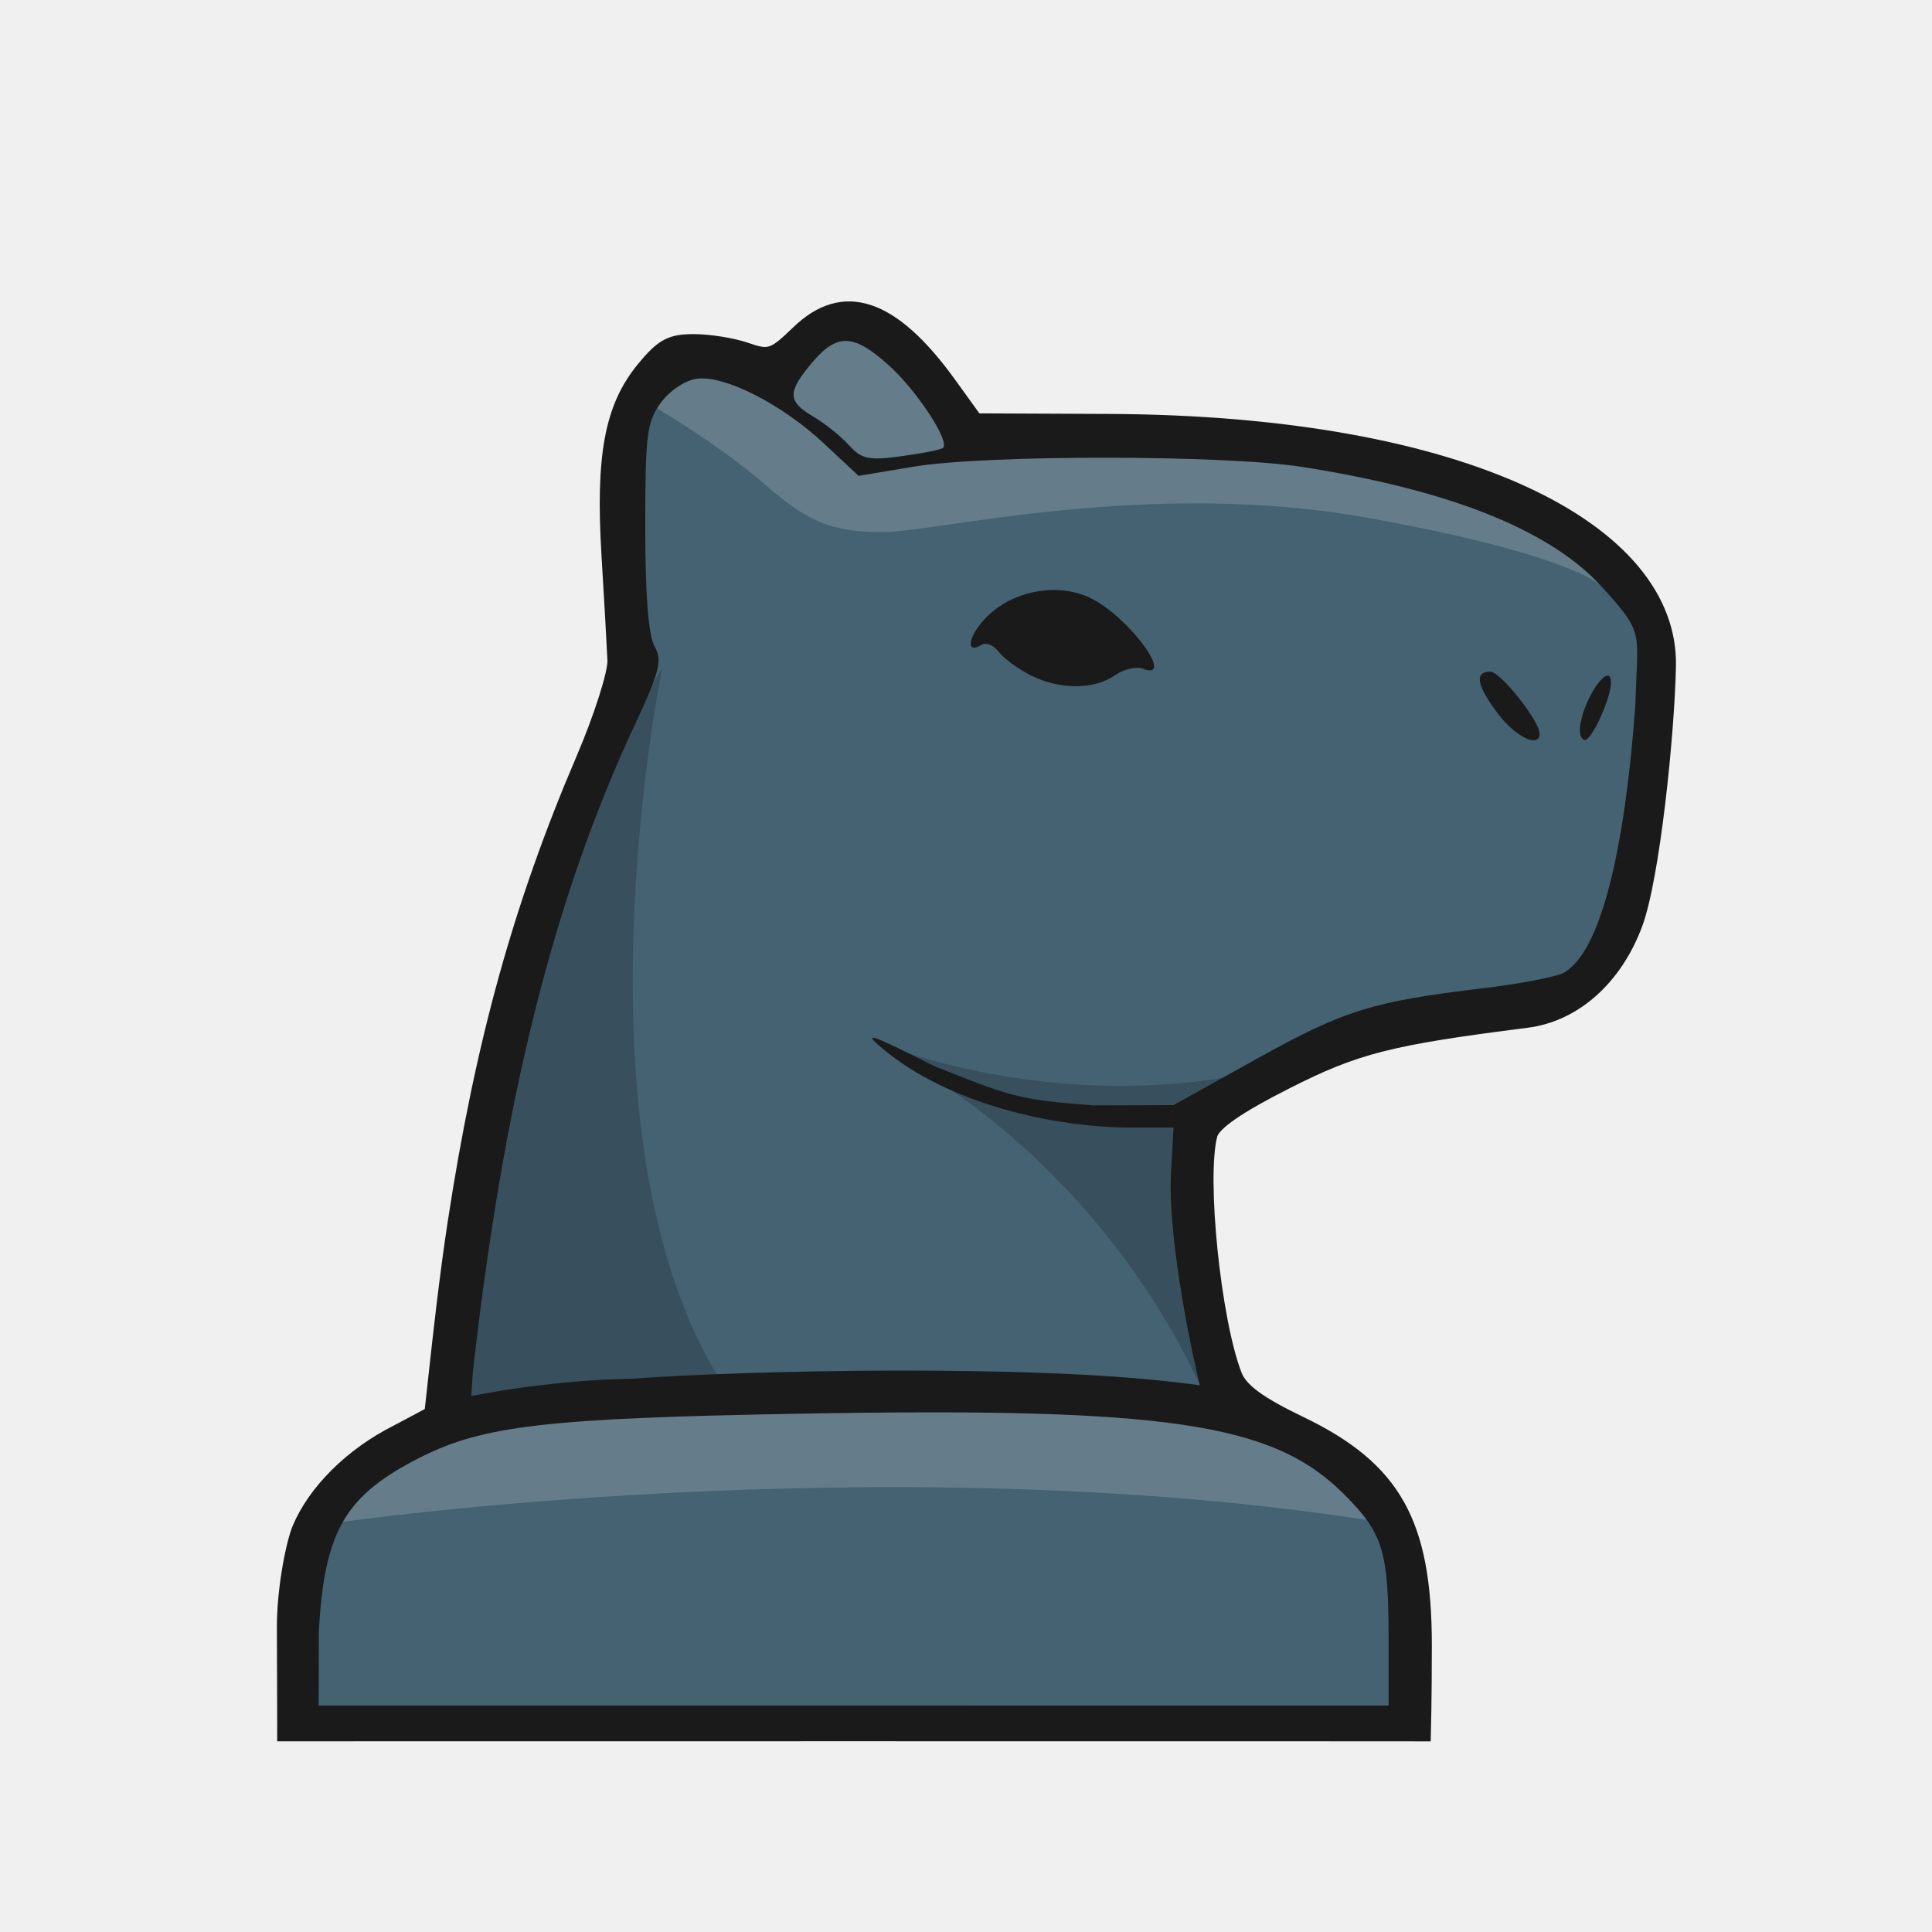
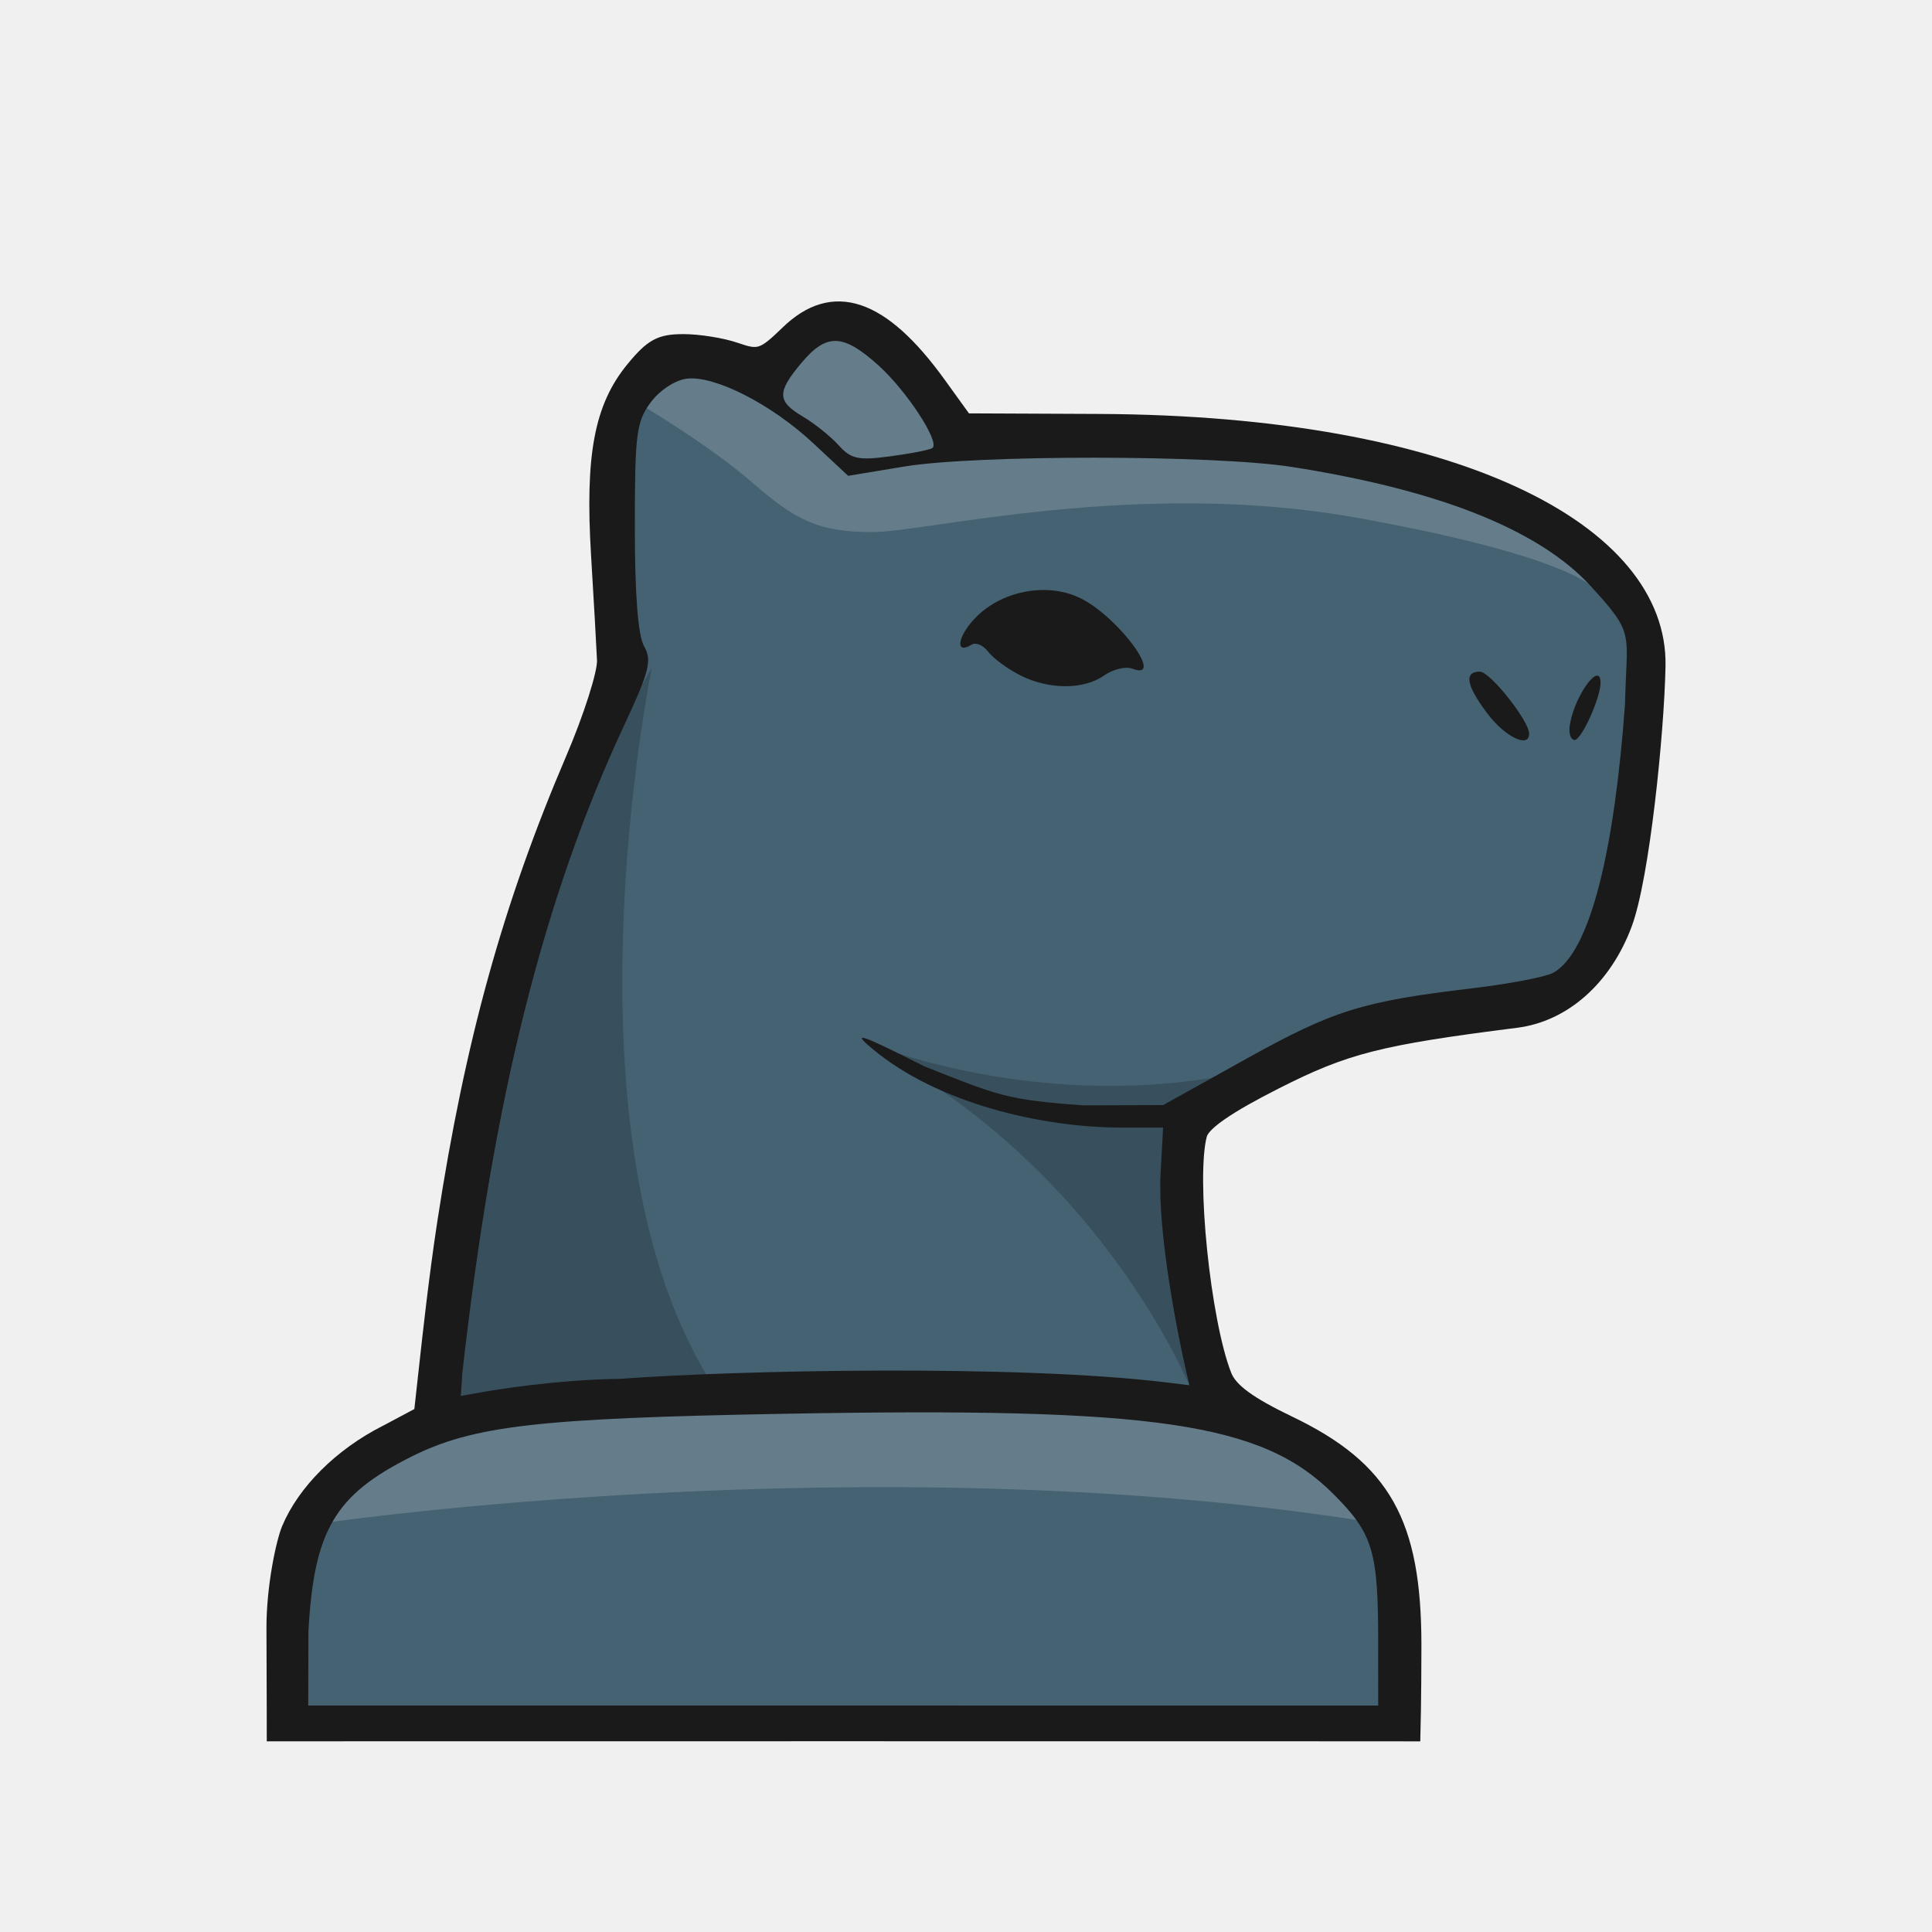
<svg xmlns="http://www.w3.org/2000/svg" width="341.33" height="341.33" version="1.1" viewBox="0 0 341.33 341.33">
  <defs>
    <style>.clsN-1{fill:none;}.clsN-2{fill:#4185BF;}.clsN-3,.clsN-5{fill:#fff;}.clsN-3,.clsN-4{opacity:0.2;}.clsN-6{fill:#1a1a1a;}</style>
    <style>.clsN-1{fill:none;}.clsN-2{fill:#C09526;}.clsN-3,.clsN-5{fill:#fff;}.clsN-3,.clsN-4{opacity:0.2;}.clsN-6{fill:#1a1a1a;}</style>
    <style>.clsN-1{fill:none;}.clsN-2{fill:#4185BF;}.clsN-3,.clsN-5{fill:#fff;}.clsN-3,.clsN-4{opacity:0.2;}.clsN-6{fill:#1a1a1a;}</style>
    <style>.clsN-1{fill:none;}.clsN-2{fill:#C09526;}.clsN-3,.clsN-5{fill:#fff;}.clsN-3,.clsN-4{opacity:0.2;}.clsN-6{fill:#1a1a1a;}</style>
    <style>.clsN-1{fill:none;}.clsN-2{fill:#4185BF;}.clsN-3,.clsN-5{fill:#fff;}.clsN-3,.clsN-4{opacity:0.2;}.clsN-6{fill:#1a1a1a;}</style>
    <style>.clsN-1{fill:none;}.clsN-2{fill:#C09526;}.clsN-3,.clsN-5{fill:#fff;}.clsN-3,.clsN-4{opacity:0.2;}.clsN-6{fill:#1a1a1a;}</style>
  </defs>
-   <g>
+   <g transform="translate(-1.8417)">
    <path d="m49.939 306.68s4e-6 -6.793-0.055-18.896c-0.034-7.484 1.726-15.468 2.692-17.78 2.801-6.704 9.312-13.18 17.328-17.236l6.046-3.213 0.946-8.557c0.462-4.18 1.665-15.291 3.166-25.079 4.861-31.714 11.572-55.95 22.686-81.925 3.138-7.333 5.629-15.133 5.536-17.333s-0.567-10.555-1.052-18.567c-1.069-17.627 0.559-26.286 6.238-33.175 3.373-4.092 4.911-4.924 9.096-4.924 2.771 0 6.972 0.674 9.336 1.498 3.99 1.391 4.627 1.18 8.871-2.933 8.199-7.947 17.013-5.007 27.161 9.06l4.599 6.375 23.401 0.103c63.258 0.279 99.666 19.438 99.192 43.562-0.237 12.041-2.844 37.486-5.927 45.725-3.626 9.691-10.91 16.152-19.427 17.233-24.269 3.078-30.082 4.559-42.411 10.802-8.417 4.262-12.735 7.236-13.241 9.117-1.991 7.416 0.607 32.814 4.33 42.326 0.998 2.551 4.162 4.87 11.374 8.339 16.747 8.055 22.176 17.724 22.176 39.496 0 9.497-0.176 15.983-0.176 15.983s-13.29-0.019-101.39-0.019c-94.795 0-100.49 0.018-100.49 0.018z" fill="#456272" stroke="#1a1a1a" stroke-width="1.933" />
-     <g>
-       <path d="m117 118c-27 45.5-34.115 130.27-34.115 130.27s1.211 0.884 3.012 2.143c0.272-0.153 0.562-0.295 0.875-0.422 1.084-0.669 2.479-1.188 4.236-1.44 0.913-0.13 2.091-0.315 3.037-0.395 0.263-0.022 0.704-0.268 0.812-0.062 0.712-0.328 1.491-0.476 2.488-0.439 0.304 0.011 0.628 0.039 0.977 0.082 0.165 0.024 0.328 0.067 0.494 0.072 2.346 0.075 4.715-0.042 7.062-0.068 1.089 0.014 2.176 0.01 3.266 8e-3 0.634-2e-3 1.268 7e-5 1.902 0 0.596-8e-5 1.191 0 1.787 0 0.322-0.094 0.661-0.167 1.025-0.209 1.255-0.567 2.037-0.403 3.389-0.336 0.577 0.025 0.736 0.05 0.729 0.07 0.191-0.011 0.185-0.016 0.543-0.033 0.478-7e-3 0.956 4e-3 1.434 8e-3 0.257-0.097 0.609-0.226 1.061-0.398 0.609-0.487 1.37-0.709 2.17-0.752 0.667-0.036 1.331 0.054 1.959 0.17 0.099-0.028 1.202-0.025 1.326-0.023 0.653 5e-3 1.306 2e-3 1.959 2e-3 -0.145-0.42-0.268-0.812-0.428-1.248-28.25-43.25-11-127-11-127zm8.15 128.27c0.256 0.047 0.525 0.087 0.756 0.143 0.15 0.036-0.301-0.07-0.451-0.105-0.258-0.017-0.329-0.028-0.305-0.037zm-29.482 2.049c-0.238 0.052-0.479 0.091-0.721 0.131 0.057 0.255 0.095 0.524 0.125 0.801h1.236c-0.061-0.271-0.127-0.548-0.16-0.781-0.024-0.17-0.281-0.135-0.48-0.15z" fill="#050000" fill-opacity=".189" stop-color="#000000" style="font-variation-settings:normal" />
-       <g fill="#050000" fill-opacity=".137" stop-color="#000000" style="font-variation-settings:normal">
-         <path d="m208.4 199.14s1.261 24.849 4.681 48.227c3.34 22.834 0 0 0 0s-14.659-39.173-56.409-61.77c-7.23-3.913 26.775 11.862 26.775 11.862s11.219 0.247 25.048 0.918z" fill="#050000" fill-opacity=".189" stop-color="#000000" style="font-variation-settings:normal" />
-       </g>
-       <path d="m60.325 268.9s94.949-13.622 181.15-0.374c113.48 17.44 0 0 0 0s-0.975-12.523-38.475-18.523-102.5-0.25-116 3-23.089 6.133-26.676 15.896z" fill="#fff" fill-opacity=".173" stop-color="#000000" style="font-variation-settings:normal" />
-       <path d="m114.25 71s12.75 7.5 20.5 14.25 11.75 8.75 21.25 8.75 47-9.5 85.75-2.5 42 12.75 42 12.75-2-5.75-25.25-15.5-89.25-10.25-89.25-10.25-8-18-14.25-19.5-6.5-1.25-9.25-0.5-6.75 9.25-13 7-15.5-3-18.5 5.5z" fill="#fff" fill-opacity=".173" stop-color="#000000" style="font-variation-settings:normal" />
-       <path d="m155.62 184.38s28.381 11.784 62.125 5.75c18.875-3.375 0 0 0 0l-9.25 8.25s-31 1-52.875-14z" fill="#050000" fill-opacity=".189" stop-color="#000000" style="font-variation-settings:normal" />
+     <path d="m117 118c-27 45.5-34.115 130.27-34.115 130.27s1.211 0.884 3.012 2.143c0.272-0.153 0.562-0.295 0.875-0.422 1.084-0.669 2.479-1.188 4.236-1.44 0.913-0.13 2.091-0.315 3.037-0.395 0.263-0.022 0.704-0.268 0.812-0.062 0.712-0.328 1.491-0.476 2.488-0.439 0.304 0.011 0.628 0.039 0.977 0.082 0.165 0.024 0.328 0.067 0.494 0.072 2.346 0.075 4.715-0.042 7.062-0.068 1.089 0.014 2.176 0.01 3.266 8e-3 0.634-2e-3 1.268 7e-5 1.902 0 0.596-8e-5 1.191 0 1.787 0 0.322-0.094 0.661-0.167 1.025-0.209 1.255-0.567 2.037-0.403 3.389-0.336 0.577 0.025 0.736 0.05 0.729 0.07 0.191-0.011 0.185-0.016 0.543-0.033 0.478-7e-3 0.956 4e-3 1.434 8e-3 0.257-0.097 0.609-0.226 1.061-0.398 0.609-0.487 1.37-0.709 2.17-0.752 0.667-0.036 1.331 0.054 1.959 0.17 0.099-0.028 1.202-0.025 1.326-0.023 0.653 5e-3 1.306 2e-3 1.959 2e-3 -0.145-0.42-0.268-0.812-0.428-1.248-28.25-43.25-11-127-11-127zm8.15 128.27c0.256 0.047 0.525 0.087 0.756 0.143 0.15 0.036-0.301-0.07-0.451-0.105-0.258-0.017-0.329-0.028-0.305-0.037zm-29.482 2.049c-0.238 0.052-0.479 0.091-0.721 0.131 0.057 0.255 0.095 0.524 0.125 0.801h1.236c-0.061-0.271-0.127-0.548-0.16-0.781-0.024-0.17-0.281-0.135-0.48-0.15z" fill="#050000" fill-opacity=".189" stop-color="#000000" style="font-variation-settings:normal" />
+     <g fill="#050000" fill-opacity=".137" stop-color="#000000" style="font-variation-settings:normal">
+       <path d="m208.4 199.14s1.261 24.849 4.681 48.227c3.34 22.834 0 0 0 0s-14.659-39.173-56.409-61.77c-7.23-3.913 26.775 11.862 26.775 11.862s11.219 0.247 25.048 0.918z" fill="#050000" fill-opacity=".189" stop-color="#000000" style="font-variation-settings:normal" />
    </g>
+     <path d="m60.325 268.9s94.949-13.622 181.15-0.374c113.48 17.44 0 0 0 0s-0.975-12.523-38.475-18.523-102.5-0.25-116 3-23.089 6.133-26.676 15.896z" fill="#fff" fill-opacity=".173" stop-color="#000000" style="font-variation-settings:normal" />
+     <path d="m114.25 71s12.75 7.5 20.5 14.25 11.75 8.75 21.25 8.75 47-9.5 85.75-2.5 42 12.75 42 12.75-2-5.75-25.25-15.5-89.25-10.25-89.25-10.25-8-18-14.25-19.5-6.5-1.25-9.25-0.5-6.75 9.25-13 7-15.5-3-18.5 5.5z" fill="#fff" fill-opacity=".173" stop-color="#000000" style="font-variation-settings:normal" />
+     <path d="m155.62 184.38s28.381 11.784 62.125 5.75c18.875-3.375 0 0 0 0l-9.25 8.25s-31 1-52.875-14z" fill="#050000" fill-opacity=".189" stop-color="#000000" style="font-variation-settings:normal" />
    <path d="m49.939 306.68s0-6.71-0.055-18.896c-0.034-7.484 1.726-15.468 2.692-17.78 2.801-6.704 9.312-13.18 17.328-17.236l6.046-3.213 0.946-8.557c0.462-4.18 1.665-15.291 3.166-25.079 4.861-31.714 11.572-55.95 22.686-81.925 3.138-7.333 5.629-15.133 5.536-17.333s-0.567-10.555-1.052-18.567c-1.069-17.627 0.559-26.286 6.238-33.175 3.373-4.092 4.911-4.924 9.096-4.924 2.771 0 6.972 0.674 9.336 1.498 3.99 1.391 4.627 1.18 8.871-2.933 8.199-7.947 17.013-5.007 27.161 9.06l4.599 6.375 23.401 0.103c63.258 0.279 99.666 19.438 99.192 43.562-0.237 12.041-2.844 37.486-5.927 45.725-3.626 9.691-10.91 16.152-19.427 17.233-24.269 3.078-30.082 4.559-42.411 10.802-8.417 4.262-12.735 7.236-13.241 9.117-1.991 7.416 0.607 32.814 4.33 42.326 0.998 2.551 4.162 4.87 11.374 8.339 16.747 8.055 22.176 17.724 22.176 39.496 0 9.497-0.176 15.983-0.176 15.983s-13.29-0.019-101.39-0.019c-94.795 0-100.49 0.018-100.49 0.018zm195.39-16.52c0-16.183-0.917-19.21-7.944-26.237-12.572-12.572-31.405-15.328-96.723-14.152-43.808 0.788-55.216 2.1-66.209 7.612-13.466 6.752-17.14 12.999-18.121 30.809l-0.034 13.121 189.03 0.014zm-133.89-46.564c20.356-1.509 70.209-2.587 96.723 0.67l3.81 0.468-0.522-2.252c-1.6-6.91-5.101-24.694-4.574-35.084l0.456-8.186-7.333 7.6e-4c-14.076 1e-3 -32.495-4.268-44-13.893-3.856-3.226-2.274-2.696 9.109 3.052 13.288 5.29 14.7 5.921 28 6.912l14.225-0.044 14.667-8.162c15.398-8.569 20.496-10.163 39.872-12.465 6.53-0.776 12.978-2.002 14.329-2.725 6.684-3.577 10.911-22.182 12.731-47.496 0.292-12.852 1.861-12.204-6.065-20.853-9.443-10.304-27.729-17.126-52.867-21.054-13.677-2.137-55.734-2.166-68.49-0.048l-9.823 1.631-6.177-5.765c-7.381-6.888-17.373-11.991-22.326-11.402-2.044 0.243-4.791 2.047-6.386 4.194-2.522 3.395-2.799 5.566-2.799 22 0 12.003 0.561 19.213 1.643 21.1 1.418 2.475 0.931 4.391-3.552 14-14.272 30.588-23.11 65.958-28.553 114.27l-0.281 4.159 3.79-0.675c2.324-0.414 13.091-2.197 24.394-2.352zm167.83-115.99c1.029-5.143 5.345-10.84 5.345-6.961 0 2.619-3.353 10.099-4.601 10.099-0.44 0-1.218-0.764-0.744-3.138zm-14.535-1.404c-3.838-5.033-4.321-7.541-1.449-7.541 1.816 0 8.715 8.689 8.715 10.976 0 2.579-4.188 0.599-7.266-3.435zm-82.735-6.94c-2.2-1.127-4.71-2.983-5.578-4.125-0.868-1.142-2.176-1.706-2.908-1.254-3.185 1.969-2.41-1.808 1.051-5.124 4.803-4.602 12.744-5.879 18.392-2.958 6.728 3.479 14.762 14.574 8.934 12.337-1.16-0.445-3.393 0.091-4.963 1.191-3.664 2.566-9.844 2.539-14.928-0.066zm-15.392-40.138c1.244-1.163-4.604-10.085-9.525-14.531-6.275-5.67-9.19-5.776-13.631-0.497-4.379 5.204-4.337 6.8 0.251 9.51 2.036 1.203 4.864 3.471 6.285 5.04 2.241 2.477 3.467 2.734 9.297 1.95 3.694-0.497 6.989-1.159 7.324-1.472z" fill="#1a1a1a" stroke-width="1.333" />
  </g>
</svg>
